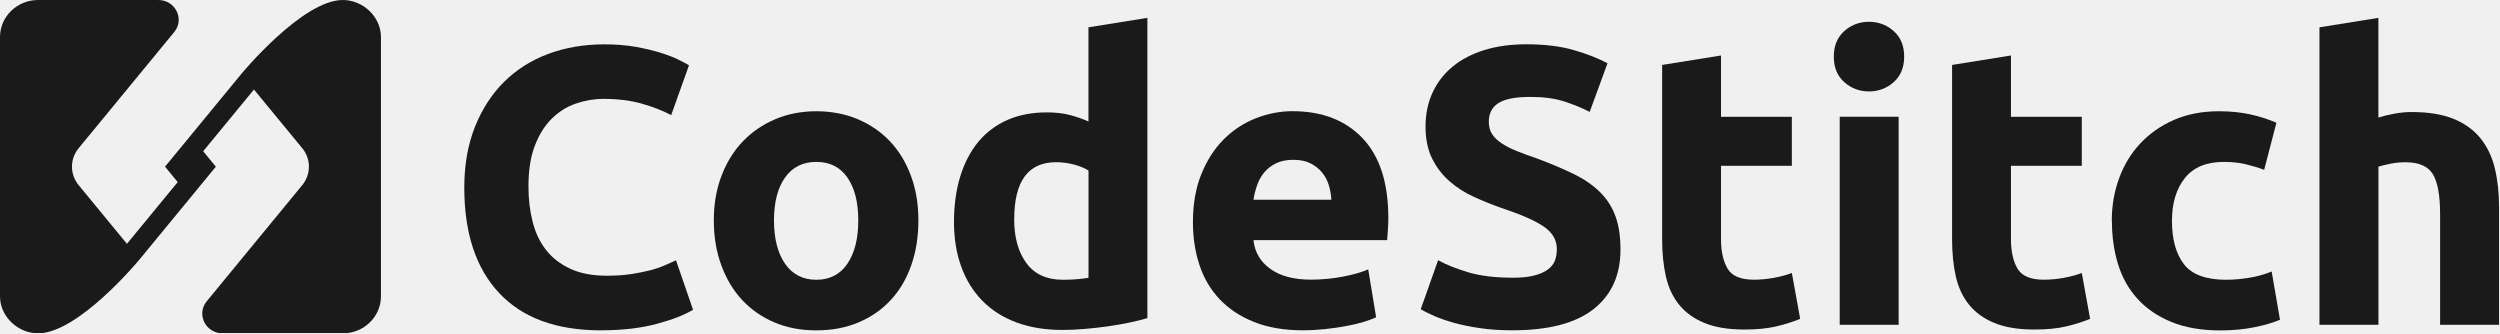
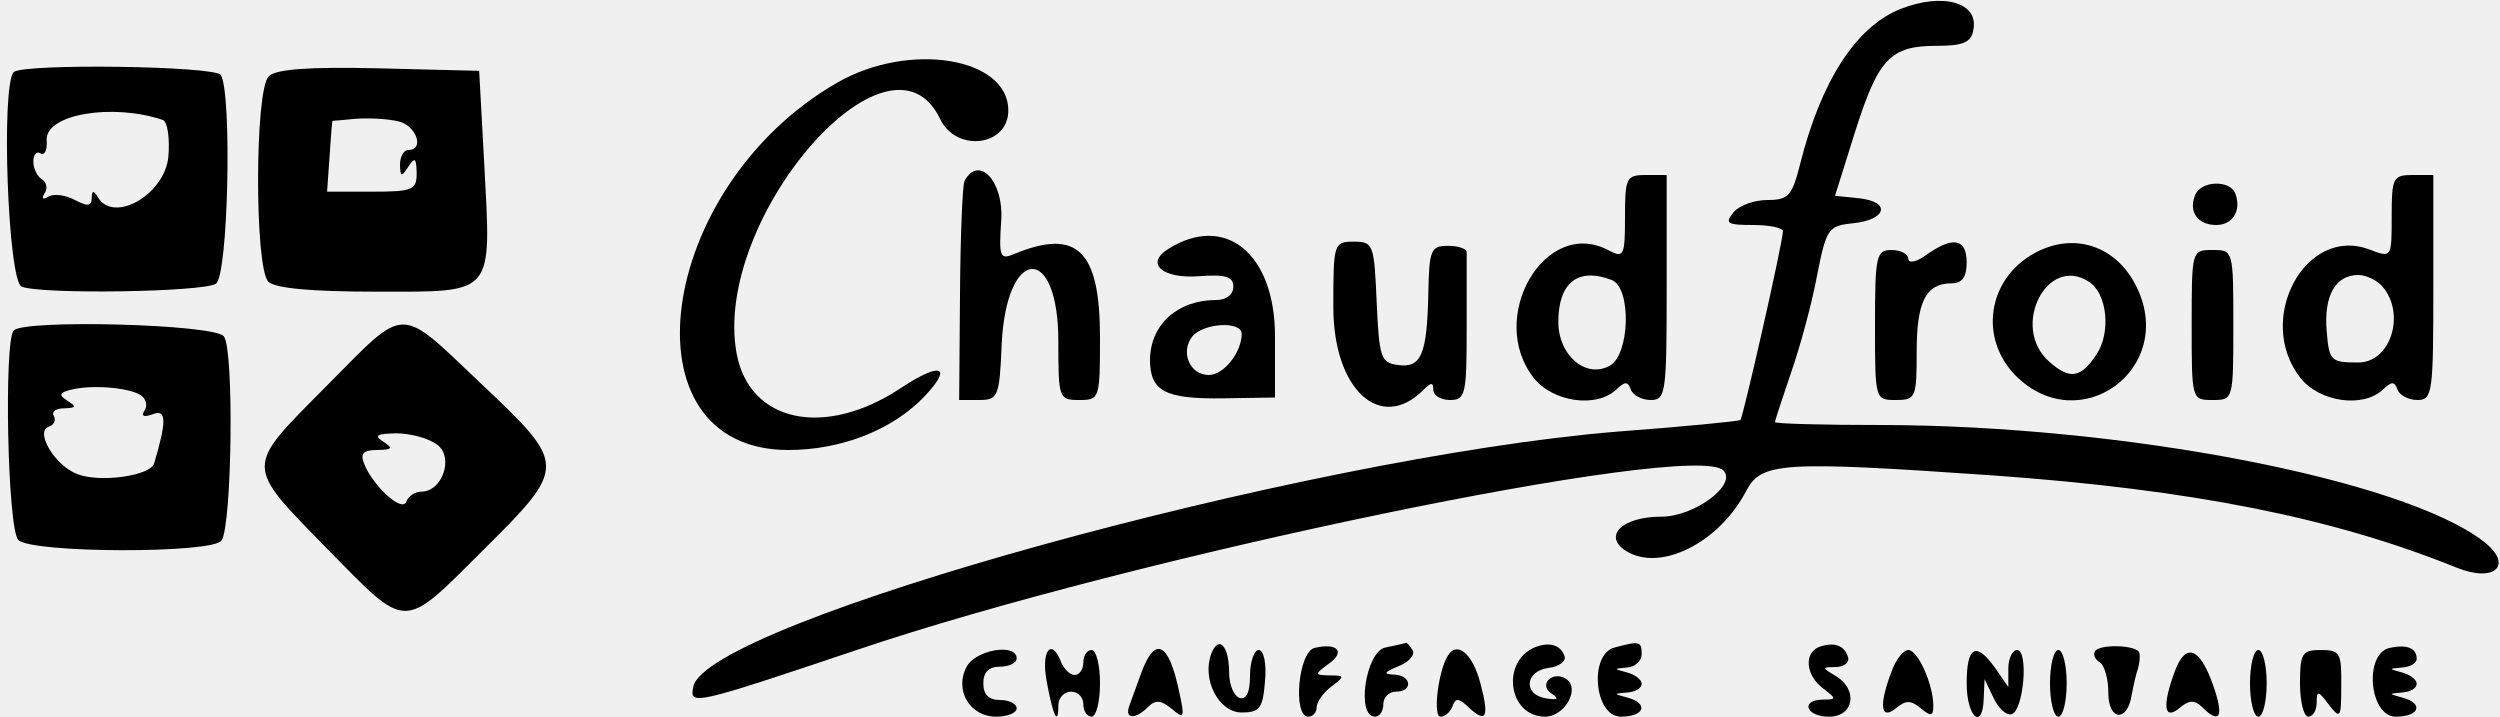
- <svg xmlns="http://www.w3.org/2000/svg" width="210" height="28" viewBox="0 0 210 28" fill="none">
-   <g clip-path="url(#clip0_0_383)">
-     <mask id="mask0_0_383" style="mask-type:luminance" maskUnits="userSpaceOnUse" x="0" y="0" width="210" height="28">
-       <path d="M210 0H0V28H210V0Z" fill="white" />
-     </mask>
-     <g mask="url(#mask0_0_383)">
-       <path d="M28.796 0C25.391 0 20.262 6.22 20.262 6.22L15.998 11.405L13.863 14L14.928 15.295L10.663 20.48L6.609 15.555C5.859 14.645 5.859 13.355 6.609 12.445L14.633 2.695C15.528 1.61 14.733 0 13.298 0H3.2C1.435 0 0 1.395 0 3.11V24.89C0 26.61 1.525 28 3.2 28C6.604 28 11.733 21.78 11.733 21.78L15.998 16.595L18.132 14L17.067 12.705L21.332 7.52L25.386 12.445C26.136 13.355 26.136 14.645 25.386 15.555L17.367 25.305C16.472 26.39 17.267 28 18.702 28H28.8C30.565 28 32 26.605 32 24.89V3.11C32 1.39 30.475 0 28.8 0H28.796Z" fill="#1A1A1A" />
-       <path d="M50.495 27.75C46.75 27.75 43.9 26.71 41.94 24.625C39.98 22.545 39 19.59 39 15.755C39 13.85 39.3 12.15 39.895 10.655C40.495 9.16 41.31 7.895 42.355 6.865C43.395 5.835 44.635 5.055 46.075 4.52C47.515 3.99 49.075 3.725 50.76 3.725C51.735 3.725 52.62 3.795 53.42 3.94C54.215 4.085 54.915 4.25 55.515 4.44C56.115 4.63 56.61 4.82 57.01 5.02C57.41 5.22 57.695 5.375 57.875 5.485L56.38 9.67C55.67 9.295 54.845 8.97 53.905 8.705C52.965 8.44 51.895 8.305 50.7 8.305C49.905 8.305 49.12 8.44 48.355 8.705C47.59 8.97 46.915 9.4 46.33 9.985C45.745 10.57 45.27 11.33 44.92 12.26C44.565 13.19 44.39 14.32 44.39 15.65C44.39 16.715 44.505 17.705 44.74 18.625C44.97 19.545 45.35 20.335 45.87 21C46.39 21.665 47.07 22.19 47.915 22.58C48.755 22.97 49.775 23.16 50.97 23.16C51.725 23.16 52.4 23.115 52.995 23.025C53.595 22.935 54.125 22.83 54.59 22.71C55.055 22.59 55.465 22.45 55.82 22.295C56.175 22.14 56.495 21.995 56.785 21.865L58.215 26.02C57.485 26.465 56.455 26.86 55.125 27.215C53.795 27.57 52.255 27.745 50.505 27.745L50.495 27.75Z" fill="#1A1A1A" />
-       <path d="M77.145 18.515C77.145 19.89 76.945 21.145 76.545 22.285C76.145 23.425 75.57 24.4 74.815 25.21C74.06 26.02 73.16 26.645 72.105 27.085C71.055 27.53 69.875 27.75 68.565 27.75C67.255 27.75 66.11 27.53 65.06 27.085C64.005 26.64 63.105 26.015 62.35 25.21C61.595 24.4 61.01 23.425 60.59 22.285C60.17 21.145 59.96 19.89 59.96 18.515C59.96 17.14 60.175 15.89 60.61 14.76C61.04 13.63 61.64 12.665 62.405 11.87C63.17 11.075 64.075 10.455 65.13 10.01C66.18 9.565 67.33 9.345 68.57 9.345C69.81 9.345 70.99 9.565 72.045 10.01C73.095 10.455 74 11.075 74.755 11.87C75.51 12.665 76.095 13.63 76.515 14.76C76.935 15.89 77.145 17.14 77.145 18.515ZM72.095 18.515C72.095 16.985 71.79 15.785 71.18 14.91C70.57 14.035 69.7 13.6 68.57 13.6C67.44 13.6 66.565 14.035 65.945 14.91C65.325 15.785 65.015 16.985 65.015 18.515C65.015 20.045 65.325 21.255 65.945 22.155C66.565 23.05 67.44 23.5 68.57 23.5C69.7 23.5 70.57 23.05 71.18 22.155C71.79 21.26 72.095 20.045 72.095 18.515Z" fill="#1A1A1A" />
-       <path d="M96.385 26.72C95.94 26.855 95.435 26.98 94.855 27.1C94.28 27.22 93.675 27.325 93.045 27.415C92.415 27.505 91.77 27.575 91.12 27.63C90.465 27.685 89.84 27.715 89.24 27.715C87.8 27.715 86.515 27.505 85.385 27.085C84.255 26.665 83.305 26.06 82.53 25.275C81.755 24.49 81.16 23.535 80.75 22.415C80.34 21.295 80.135 20.04 80.135 18.645C80.135 17.25 80.31 15.95 80.665 14.805C81.02 13.665 81.53 12.695 82.195 11.895C82.86 11.1 83.675 10.49 84.635 10.07C85.6 9.65 86.7 9.44 87.94 9.44C88.625 9.44 89.24 9.505 89.785 9.64C90.325 9.775 90.875 9.96 91.43 10.205V2.295L96.38 1.5V26.72H96.385ZM85.19 18.415C85.19 19.945 85.535 21.175 86.22 22.105C86.905 23.035 87.925 23.5 89.275 23.5C89.72 23.5 90.13 23.485 90.505 23.45C90.88 23.415 91.19 23.38 91.435 23.335V14.325C91.125 14.125 90.72 13.96 90.225 13.825C89.725 13.69 89.22 13.625 88.715 13.625C86.365 13.625 85.195 15.22 85.195 18.41L85.19 18.415Z" fill="#1A1A1A" />
-       <path d="M100.205 18.68C100.205 17.13 100.445 15.77 100.92 14.61C101.395 13.445 102.02 12.48 102.8 11.7C103.575 10.925 104.465 10.34 105.475 9.94C106.485 9.54 107.52 9.34 108.58 9.34C111.06 9.34 113.02 10.1 114.46 11.615C115.9 13.135 116.62 15.365 116.62 18.31C116.62 18.6 116.61 18.915 116.585 19.255C116.565 19.6 116.54 19.905 116.52 20.17H105.29C105.4 21.19 105.875 21.995 106.72 22.595C107.56 23.195 108.69 23.49 110.11 23.49C111.02 23.49 111.91 23.405 112.785 23.24C113.66 23.075 114.375 22.87 114.93 22.625L115.595 26.645C115.33 26.78 114.975 26.91 114.53 27.045C114.085 27.18 113.595 27.295 113.05 27.395C112.505 27.495 111.925 27.58 111.305 27.645C110.685 27.71 110.065 27.745 109.445 27.745C107.87 27.745 106.505 27.51 105.34 27.045C104.175 26.58 103.215 25.945 102.45 25.135C101.685 24.325 101.12 23.37 100.755 22.26C100.39 21.155 100.205 19.955 100.205 18.67V18.68ZM111.835 16.785C111.815 16.365 111.74 15.955 111.62 15.555C111.5 15.155 111.31 14.8 111.055 14.49C110.8 14.18 110.48 13.925 110.09 13.725C109.7 13.525 109.22 13.425 108.645 13.425C108.07 13.425 107.615 13.52 107.215 13.705C106.815 13.895 106.485 14.145 106.22 14.455C105.955 14.765 105.75 15.125 105.605 15.535C105.46 15.945 105.355 16.36 105.29 16.78H111.835V16.785Z" fill="#1A1A1A" />
-       <path d="M127.055 23.33C127.785 23.33 128.39 23.27 128.865 23.145C129.34 23.025 129.725 22.855 130.01 22.645C130.3 22.435 130.495 22.185 130.61 21.895C130.72 21.605 130.775 21.285 130.775 20.93C130.775 20.175 130.42 19.55 129.71 19.055C129 18.555 127.78 18.02 126.055 17.445C125.3 17.18 124.55 16.875 123.795 16.53C123.04 16.185 122.365 15.755 121.77 15.235C121.17 14.715 120.685 14.085 120.31 13.34C119.935 12.6 119.745 11.695 119.745 10.63C119.745 9.565 119.945 8.61 120.345 7.755C120.745 6.9 121.31 6.175 122.04 5.58C122.77 4.98 123.655 4.525 124.7 4.2C125.74 3.88 126.915 3.72 128.22 3.72C129.77 3.72 131.11 3.885 132.24 4.22C133.37 4.55 134.3 4.92 135.03 5.315L133.535 9.4C132.89 9.07 132.18 8.775 131.39 8.52C130.605 8.265 129.655 8.14 128.55 8.14C127.31 8.14 126.42 8.31 125.875 8.655C125.33 9 125.06 9.525 125.06 10.235C125.06 10.655 125.16 11.01 125.36 11.3C125.56 11.59 125.84 11.85 126.205 12.08C126.57 12.315 126.99 12.525 127.465 12.71C127.94 12.9 128.465 13.09 129.045 13.29C130.24 13.735 131.28 14.17 132.17 14.605C133.055 15.035 133.79 15.54 134.38 16.115C134.965 16.69 135.405 17.365 135.69 18.14C135.98 18.915 136.12 19.855 136.12 20.965C136.12 23.115 135.365 24.78 133.86 25.965C132.355 27.15 130.085 27.745 127.05 27.745C126.03 27.745 125.11 27.685 124.29 27.56C123.47 27.44 122.745 27.29 122.115 27.11C121.485 26.935 120.94 26.745 120.485 26.545C120.03 26.345 119.65 26.16 119.34 25.98L120.8 21.86C121.485 22.235 122.335 22.575 123.34 22.875C124.345 23.175 125.585 23.325 127.045 23.325L127.055 23.33Z" fill="#1A1A1A" />
-       <path d="M139.615 5.455L144.565 4.66V9.81H150.515V13.93H144.565V20.075C144.565 21.115 144.75 21.945 145.115 22.565C145.48 23.185 146.215 23.495 147.325 23.495C147.855 23.495 148.405 23.445 148.97 23.345C149.535 23.245 150.05 23.105 150.515 22.93L151.215 26.785C150.615 27.03 149.95 27.24 149.22 27.415C148.49 27.59 147.59 27.68 146.53 27.68C145.18 27.68 144.06 27.495 143.175 27.13C142.29 26.765 141.58 26.255 141.05 25.6C140.52 24.945 140.145 24.155 139.935 23.225C139.725 22.295 139.62 21.265 139.62 20.135V5.455H139.615Z" fill="#1A1A1A" />
-       <path d="M159.95 4.755C159.95 5.665 159.655 6.38 159.07 6.9C158.485 7.42 157.79 7.68 156.995 7.68C156.2 7.68 155.505 7.42 154.92 6.9C154.335 6.38 154.04 5.665 154.04 4.755C154.04 3.845 154.335 3.135 154.92 2.61C155.505 2.09 156.2 1.83 156.995 1.83C157.79 1.83 158.485 2.09 159.07 2.61C159.655 3.13 159.95 3.845 159.95 4.755ZM159.485 27.285H154.535V9.805H159.485V27.285Z" fill="#1A1A1A" />
-       <path d="M163.97 5.455L168.92 4.66V9.81H174.87V13.93H168.92V20.075C168.92 21.115 169.105 21.945 169.47 22.565C169.835 23.185 170.57 23.495 171.68 23.495C172.21 23.495 172.76 23.445 173.325 23.345C173.89 23.245 174.405 23.105 174.87 22.93L175.57 26.785C174.97 27.03 174.305 27.24 173.575 27.415C172.845 27.59 171.945 27.68 170.885 27.68C169.535 27.68 168.415 27.495 167.53 27.13C166.645 26.765 165.935 26.255 165.405 25.6C164.875 24.945 164.5 24.155 164.29 23.225C164.08 22.295 163.975 21.265 163.975 20.135V5.455H163.97Z" fill="#1A1A1A" />
-       <path d="M177.39 18.545C177.39 17.28 177.595 16.09 178.005 14.975C178.415 13.855 179.005 12.88 179.785 12.05C180.56 11.22 181.5 10.56 182.61 10.075C183.72 9.59 184.98 9.345 186.4 9.345C187.33 9.345 188.185 9.43 188.96 9.595C189.735 9.76 190.49 10 191.22 10.31L190.19 14.265C189.725 14.09 189.215 13.935 188.66 13.8C188.105 13.665 187.485 13.6 186.8 13.6C185.34 13.6 184.245 14.055 183.525 14.96C182.805 15.87 182.445 17.065 182.445 18.55C182.445 20.125 182.785 21.34 183.46 22.205C184.135 23.07 185.315 23.5 187 23.5C187.6 23.5 188.24 23.445 188.925 23.335C189.61 23.225 190.245 23.045 190.82 22.805L191.52 26.86C190.945 27.105 190.225 27.315 189.36 27.49C188.495 27.665 187.545 27.755 186.505 27.755C184.91 27.755 183.535 27.515 182.385 27.04C181.235 26.565 180.285 25.915 179.545 25.095C178.8 24.275 178.26 23.305 177.915 22.19C177.57 21.07 177.4 19.86 177.4 18.55L177.39 18.545Z" fill="#1A1A1A" />
-       <path d="M194.835 27.285V2.295L199.785 1.5V9.875C200.12 9.765 200.545 9.66 201.065 9.56C201.585 9.46 202.09 9.41 202.575 9.41C203.995 9.41 205.17 9.605 206.115 9.99C207.055 10.38 207.81 10.925 208.375 11.635C208.94 12.345 209.34 13.185 209.57 14.16C209.805 15.135 209.92 16.22 209.92 17.415V27.285H204.97V18.015C204.97 16.42 204.765 15.29 204.355 14.625C203.945 13.96 203.185 13.63 202.08 13.63C201.635 13.63 201.22 13.67 200.835 13.745C200.445 13.825 200.1 13.905 199.79 13.995V27.285H194.84H194.835Z" fill="#1A1A1A" />
-     </g>
+ <svg xmlns="http://www.w3.org/2000/svg" version="1.0" width="300pt" height="86pt" viewBox="0 0 300 86" preserveAspectRatio="xMidYMid meet">
+   <g transform="translate(0,86) scale(0.05,-0.05)" fill="#000000" stroke="none">
+     <path d="M4560 1698 c-106 -43 -190 -173 -240 -373 -19 -75 -28 -85 -78 -85 -32 0 -68 -13 -82 -30 -21 -26 -15 -30 48 -30 39 0 72 -7 71 -15 -1 -31 -96 -448 -102 -453 -4 -3 -137 -16 -297 -28 -747 -61 -2185 -458 -2216 -612 -10 -46 -1 -44 392 88 665 225 2008 503 2080 431 34 -34 -69 -111 -149 -111 -93 0 -141 -46 -85 -82 82 -52 224 19 289 144 36 69 86 72 592 37 476 -34 815 -101 1112 -221 93 -38 139 6 65 63 -194 149 -865 278 -1445 279 -140 0 -255 3 -255 7 0 4 18 58 39 120 22 63 50 167 62 232 22 112 27 119 85 125 81 8 94 51 17 60 l-59 6 48 153 c56 177 85 207 196 207 63 0 83 8 88 38 14 66 -73 91 -176 50z" />
+     <path d="M2010 1522 c-436 -250 -521 -882 -118 -882 128 0 252 49 328 130 68 72 37 82 -59 18 -182 -120 -362 -82 -393 83 -60 322 367 816 488 564 39 -82 164 -66 164 20 0 127 -237 166 -410 67z" />
+     <path d="M33 1547 c-31 -32 -14 -502 19 -515 49 -19 435 -13 466 7 30 18 39 457 12 501 -14 22 -475 28 -497 7z m358 -115 c11 -4 17 -44 13 -89 -9 -89 -129 -159 -168 -98 -12 19 -15 19 -16 -1 0 -19 -10 -20 -40 -4 -23 12 -51 16 -64 8 -13 -8 -17 -5 -9 8 8 11 5 27 -7 34 -11 7 -20 26 -20 42 0 17 8 26 17 20 10 -6 17 8 15 32 -3 62 158 89 279 48z" />
+     <path d="M645 1537 c-34 -34 -34 -460 -1 -493 16 -16 103 -24 260 -24 286 0 275 -12 258 310 l-12 220 -240 6 c-170 4 -248 -2 -265 -19z m310 -108 c44 -9 65 -69 25 -69 -11 0 -20 -16 -20 -35 1 -30 3 -31 20 -5 16 24 19 21 20 -15 0 -41 -9 -45 -107 -45 l-108 0 6 85 c3 47 6 85 7 85 1 0 27 2 57 5 30 2 75 0 100 -6z" />
+     <path d="M2315 1286 c-5 -9 -10 -131 -11 -271 l-2 -255 48 0 c45 0 49 8 54 133 11 237 136 244 136 8 0 -137 1 -141 50 -141 49 0 50 3 50 150 0 210 -55 263 -207 200 -33 -14 -36 -6 -30 82 6 93 -54 157 -88 94z" />
+     <path d="M3900 1199 c0 -93 -3 -99 -39 -80 -152 82 -294 -161 -180 -306 46 -58 150 -73 198 -28 21 20 28 20 35 0 5 -14 27 -25 48 -25 36 0 38 17 38 270 l0 270 -50 0 c-47 0 -50 -7 -50 -101z m-32 -151 c48 -18 44 -180 -5 -206 -57 -31 -123 25 -123 105 0 95 47 132 128 101z" />
+     <path d="M5740 1200 c0 -99 0 -99 -53 -79 -154 59 -276 -168 -166 -308 46 -58 150 -73 198 -28 21 20 28 20 35 0 5 -14 27 -25 48 -25 36 0 38 17 38 270 l0 270 -50 0 c-47 0 -50 -7 -50 -100z m-21 -169 c55 -66 18 -181 -59 -181 -67 0 -70 4 -76 76 -7 84 21 134 76 134 19 0 46 -13 59 -29z" />
+     <path d="M5268 1251 c-16 -40 7 -71 51 -71 39 0 61 34 46 75 -12 34 -84 32 -97 -4z" />
+     <path d="M2803 1122 c-55 -35 -13 -71 73 -65 66 5 84 -1 84 -25 0 -19 -17 -32 -41 -32 -93 0 -158 -59 -159 -143 0 -76 36 -95 176 -93 l124 2 0 147 c0 199 -120 296 -257 209z m177 -203 c0 -45 -43 -99 -79 -99 -46 0 -69 56 -39 93 27 32 118 37 118 6z" />
+     <path d="M3200 983 c0 -198 113 -302 216 -199 19 19 24 19 24 0 0 -13 18 -24 40 -24 37 0 40 13 40 170 0 94 0 177 0 185 0 8 -20 15 -45 15 -41 0 -45 -10 -47 -113 -3 -148 -17 -181 -73 -173 -41 5 -45 18 -51 151 -6 139 -8 145 -55 145 -48 0 -49 -4 -49 -157z" />
+     <path d="M4624 1109 c-24 -18 -44 -22 -44 -10 0 11 -18 21 -40 21 -37 0 -40 -13 -40 -180 0 -179 0 -180 50 -180 48 0 50 6 50 116 0 120 22 164 84 164 25 0 36 15 36 50 0 57 -32 64 -96 19z" />
+     <path d="M4882 1112 c-112 -62 -133 -204 -44 -294 153 -152 384 16 291 211 -48 101 -151 136 -247 83z m131 -68 c44 -27 54 -121 19 -174 -38 -58 -65 -62 -115 -17 -92 83 -4 256 96 191z" />
+     <path d="M5260 940 c0 -179 0 -180 50 -180 50 0 50 1 50 180 0 179 0 180 -50 180 -50 0 -50 -1 -50 -180z" />
+     <path d="M783 793 c-197 -199 -198 -185 4 -392 193 -196 177 -196 373 -1 201 200 201 204 -2 396 -205 194 -179 194 -375 -3z m266 -140 c41 -30 13 -113 -38 -113 -15 0 -31 -11 -36 -24 -9 -27 -80 37 -101 91 -10 25 -2 33 32 33 36 1 38 4 14 20 -23 15 -16 19 31 20 34 0 78 -12 98 -27z" />
+     <path d="M33 927 c-24 -25 -15 -477 11 -503 32 -32 468 -33 488 -1 25 41 30 461 5 490 -23 29 -477 41 -504 14z m304 -155 c13 -8 18 -25 10 -37 -9 -14 -2 -17 20 -9 33 13 33 -17 3 -118 -9 -30 -129 -47 -184 -26 -54 20 -103 102 -69 114 13 4 18 16 12 26 -6 10 5 18 25 18 29 1 30 4 8 18 -22 14 -20 20 10 27 49 12 136 5 165 -13z" />
+     <path d="M2907 151 c-23 -62 18 -141 73 -141 43 0 51 10 56 75 4 43 -3 75 -15 75 -11 0 -21 -28 -21 -62 0 -40 -9 -58 -25 -53 -14 5 -25 32 -25 60 0 65 -25 92 -43 46z" />
+     <path d="M3155 165 c-39 -9 -53 -165 -15 -165 11 0 20 10 20 23 0 12 16 35 35 49 33 25 33 27 -4 27 -37 1 -37 2 -2 28 41 29 21 51 -34 38z" />
+     <path d="M3325 166 c-47 -9 -71 -166 -25 -166 11 0 20 13 20 30 0 17 14 30 30 30 42 0 38 40 -5 41 -26 1 -23 6 11 20 26 10 41 28 34 39 -7 11 -14 19 -16 17 -2 -1 -24 -6 -49 -11z" />
+     <path d="M3685 167 c-84 -34 -65 -167 23 -167 48 0 86 69 50 91 -32 20 -66 -14 -35 -35 20 -13 17 -17 -13 -12 -55 9 -50 65 6 73 26 3 43 16 39 28 -9 27 -36 35 -70 22z" />
+     <path d="M3875 166 c-62 -16 -49 -166 15 -166 57 0 68 32 15 46 -33 9 -33 9 0 12 19 1 35 10 35 21 0 10 -16 22 -35 27 -33 9 -33 9 0 12 19 1 35 16 35 32 0 31 -5 32 -65 16z" />
+     <path d="M4365 167 c-36 -15 -31 -68 10 -99 33 -25 33 -27 0 -27 -55 -1 -41 -41 15 -41 60 0 70 66 15 98 -33 20 -33 21 2 21 20 1 33 12 28 25 -9 28 -35 36 -70 23z" />
+     <path d="M5028 157 c-5 -8 0 -20 12 -27 11 -7 20 -40 20 -73 0 -67 46 -71 56 -5 4 21 10 49 15 63 4 14 6 31 3 39 -6 18 -95 21 -106 3z" />
+     <path d="M5735 165 c-62 -14 -49 -165 15 -165 57 0 68 32 15 46 -33 9 -33 9 0 12 19 1 35 10 35 21 0 10 -16 22 -35 27 -33 9 -33 9 0 12 19 1 35 10 35 21 0 26 -24 35 -65 26z" />
+     <path d="M2320 120 c-30 -56 7 -120 71 -120 27 0 49 9 49 20 0 11 -18 20 -40 20 -27 0 -40 13 -40 40 0 27 13 40 40 40 22 0 40 9 40 20 0 37 -98 21 -120 -20z" />
+     <path d="M2512 85 c15 -83 28 -110 28 -58 0 18 14 33 30 33 17 0 30 -13 30 -30 0 -17 9 -30 20 -30 11 0 20 36 20 80 0 44 -9 80 -20 80 -11 0 -20 -13 -20 -30 0 -16 -9 -30 -21 -30 -11 0 -25 14 -32 30 -23 61 -49 29 -35 -45z" />
+     <path d="M2739 105 c-11 -30 -24 -66 -29 -80 -11 -31 15 -32 45 -2 18 18 31 17 57 -4 30 -26 32 -22 18 41 -25 119 -58 135 -91 45z" />
+     <path d="M3474 145 c-23 -39 -35 -145 -17 -145 11 0 24 11 29 25 7 20 14 20 36 0 45 -43 53 -28 31 55 -19 73 -57 103 -79 65z" />
+     <path d="M4540 109 c-31 -81 -27 -119 10 -89 24 20 36 20 60 0 24 -20 30 -19 30 6 0 51 -37 134 -60 134 -12 0 -30 -23 -40 -51z" />
+     <path d="M4720 80 c0 -82 39 -115 41 -35 l2 45 22 -46 c12 -25 31 -42 43 -38 29 9 41 154 13 154 -11 0 -21 -20 -21 -44 l0 -45 -31 45 c-46 65 -69 54 -69 -36z" />
+     <path d="M4920 80 c0 -44 9 -80 20 -80 11 0 20 36 20 80 0 44 -9 80 -20 80 -11 0 -20 -36 -20 -80z" />
+     <path d="M5220 110 c-31 -83 -27 -121 11 -89 23 19 36 20 54 2 43 -43 53 -23 27 51 -32 92 -66 105 -92 36z" />
+     <path d="M5400 80 c0 -44 9 -80 20 -80 11 0 20 36 20 80 0 44 -9 80 -20 80 -11 0 -20 -36 -20 -80z" />
+     <path d="M5520 80 c0 -44 9 -80 20 -80 11 0 20 15 20 34 0 29 4 29 29 -5 28 -36 30 -33 30 46 1 78 -3 85 -49 85 -45 0 -50 -8 -50 -80z" />
  </g>
-   <defs>
-     <clipPath id="clip0_0_383">
-       <rect width="210" height="28" fill="white" />
-     </clipPath>
-   </defs>
</svg>
